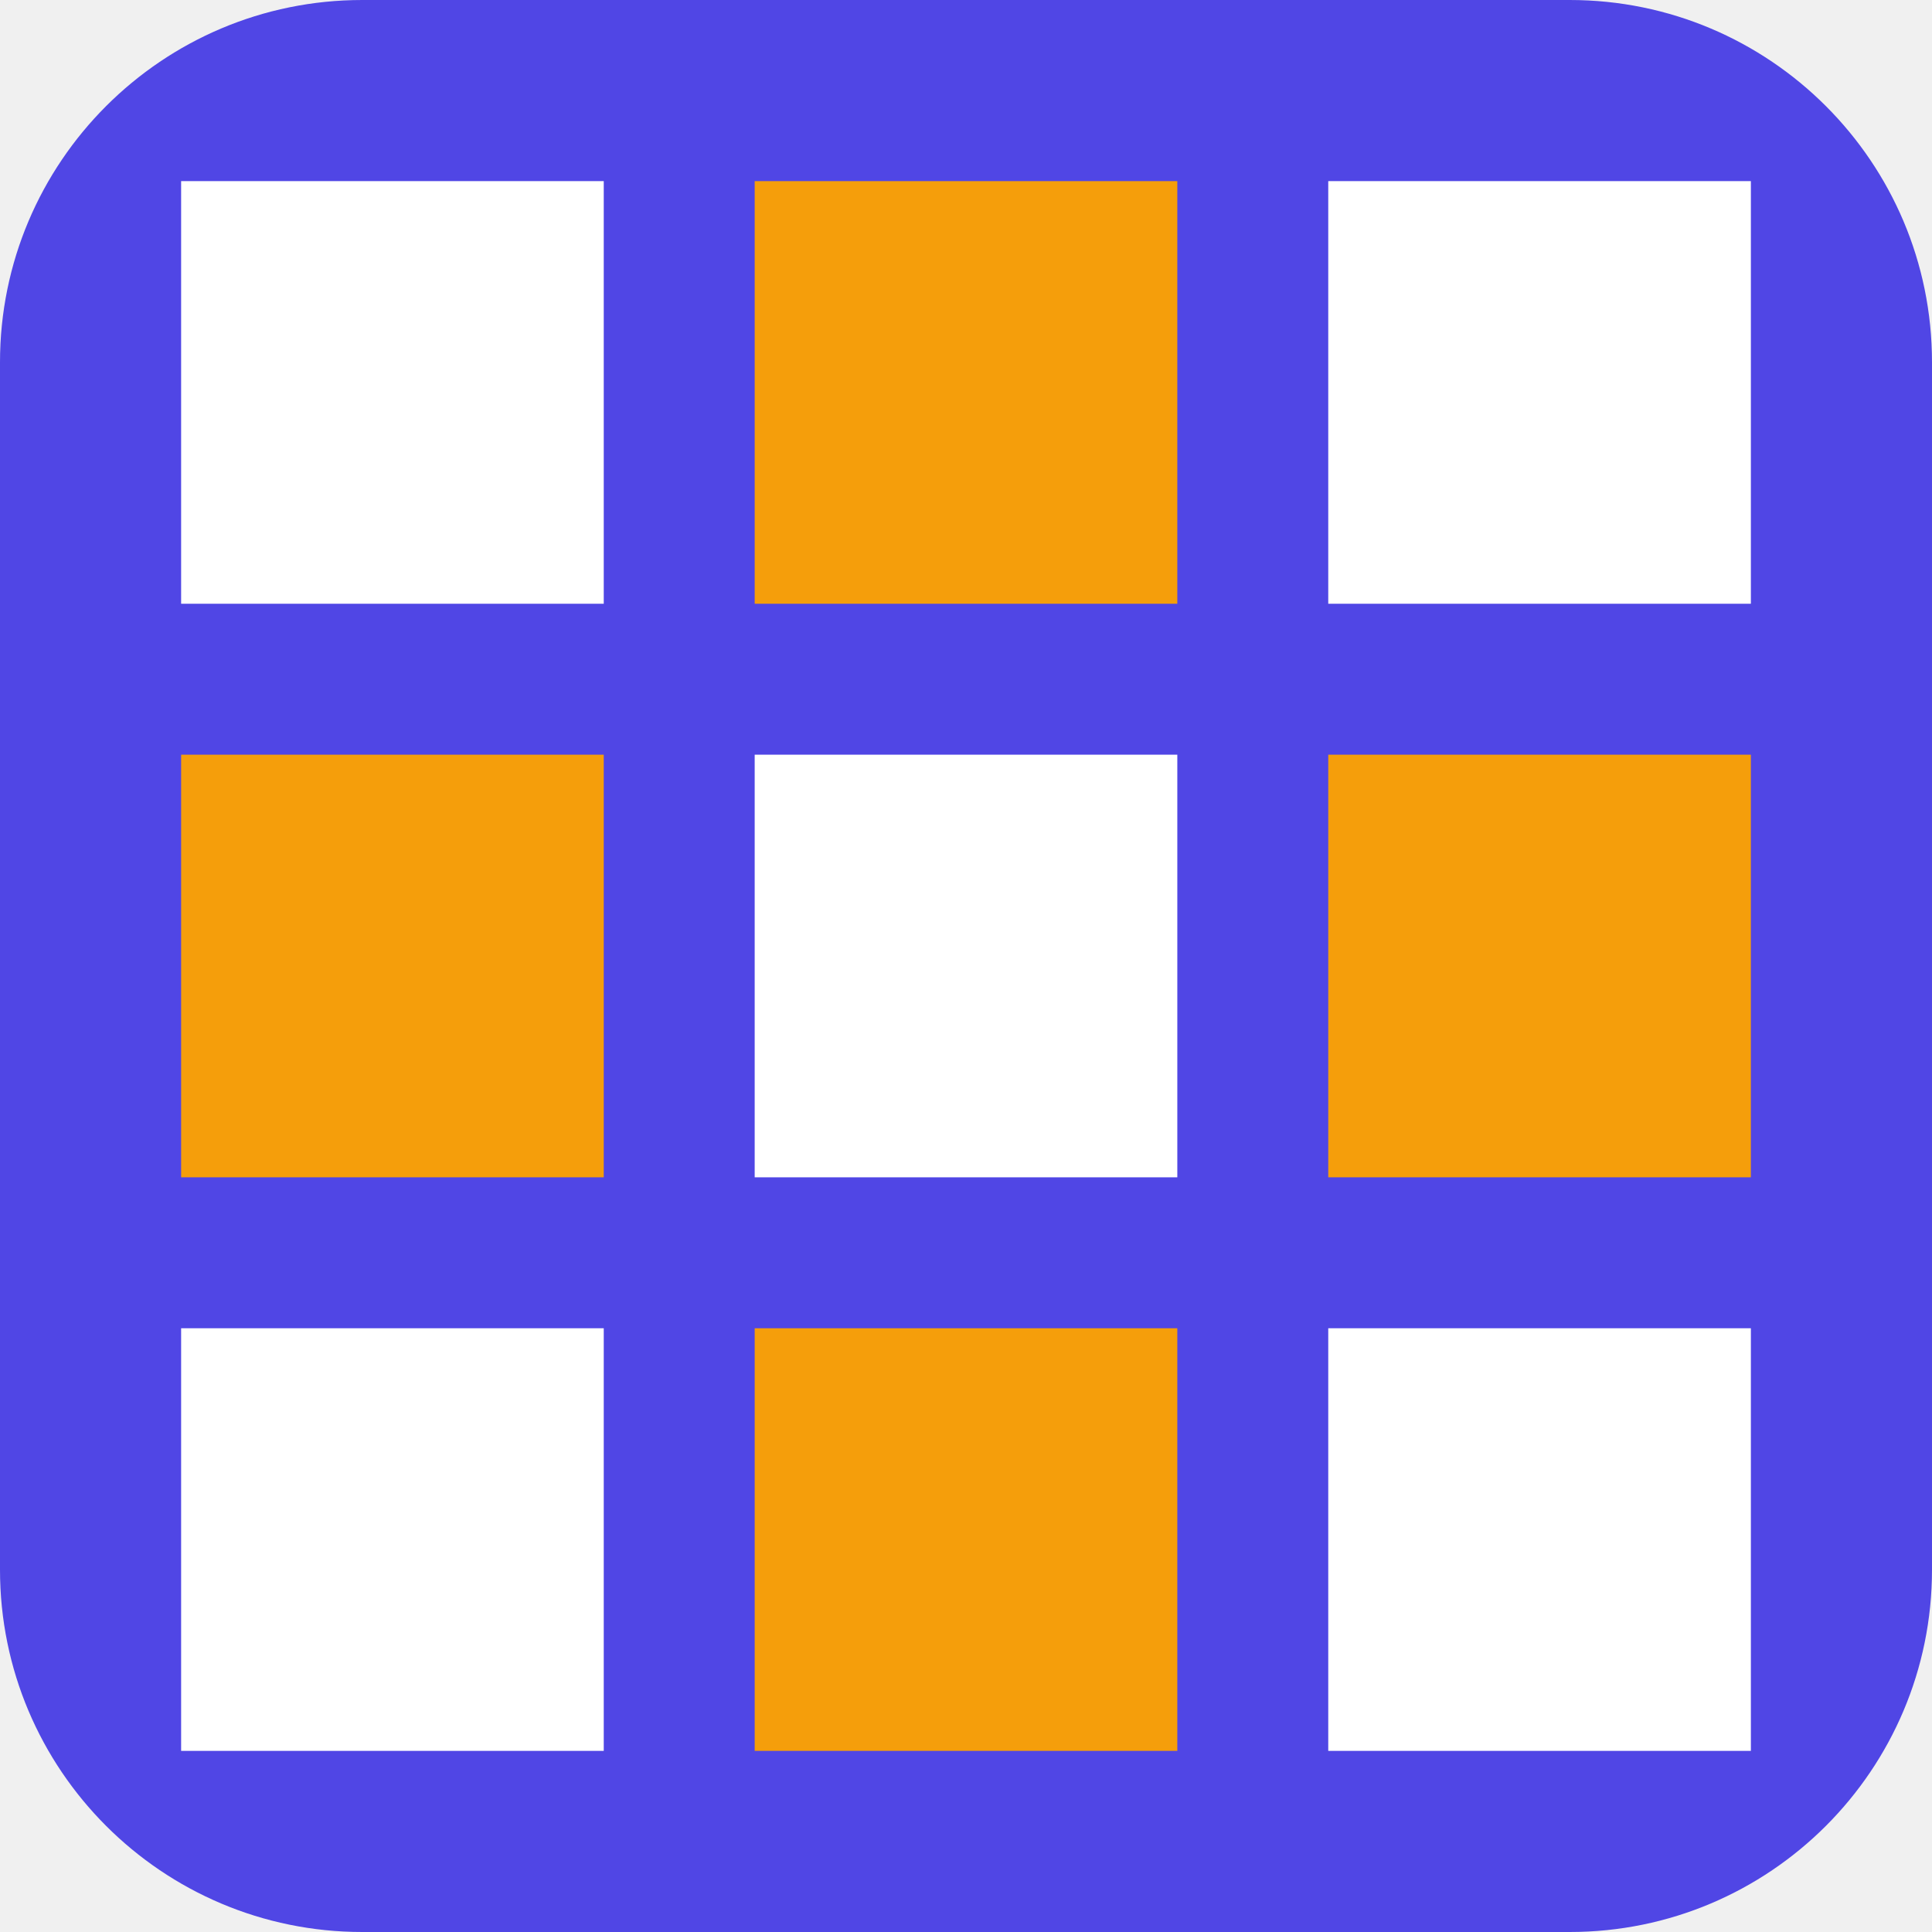
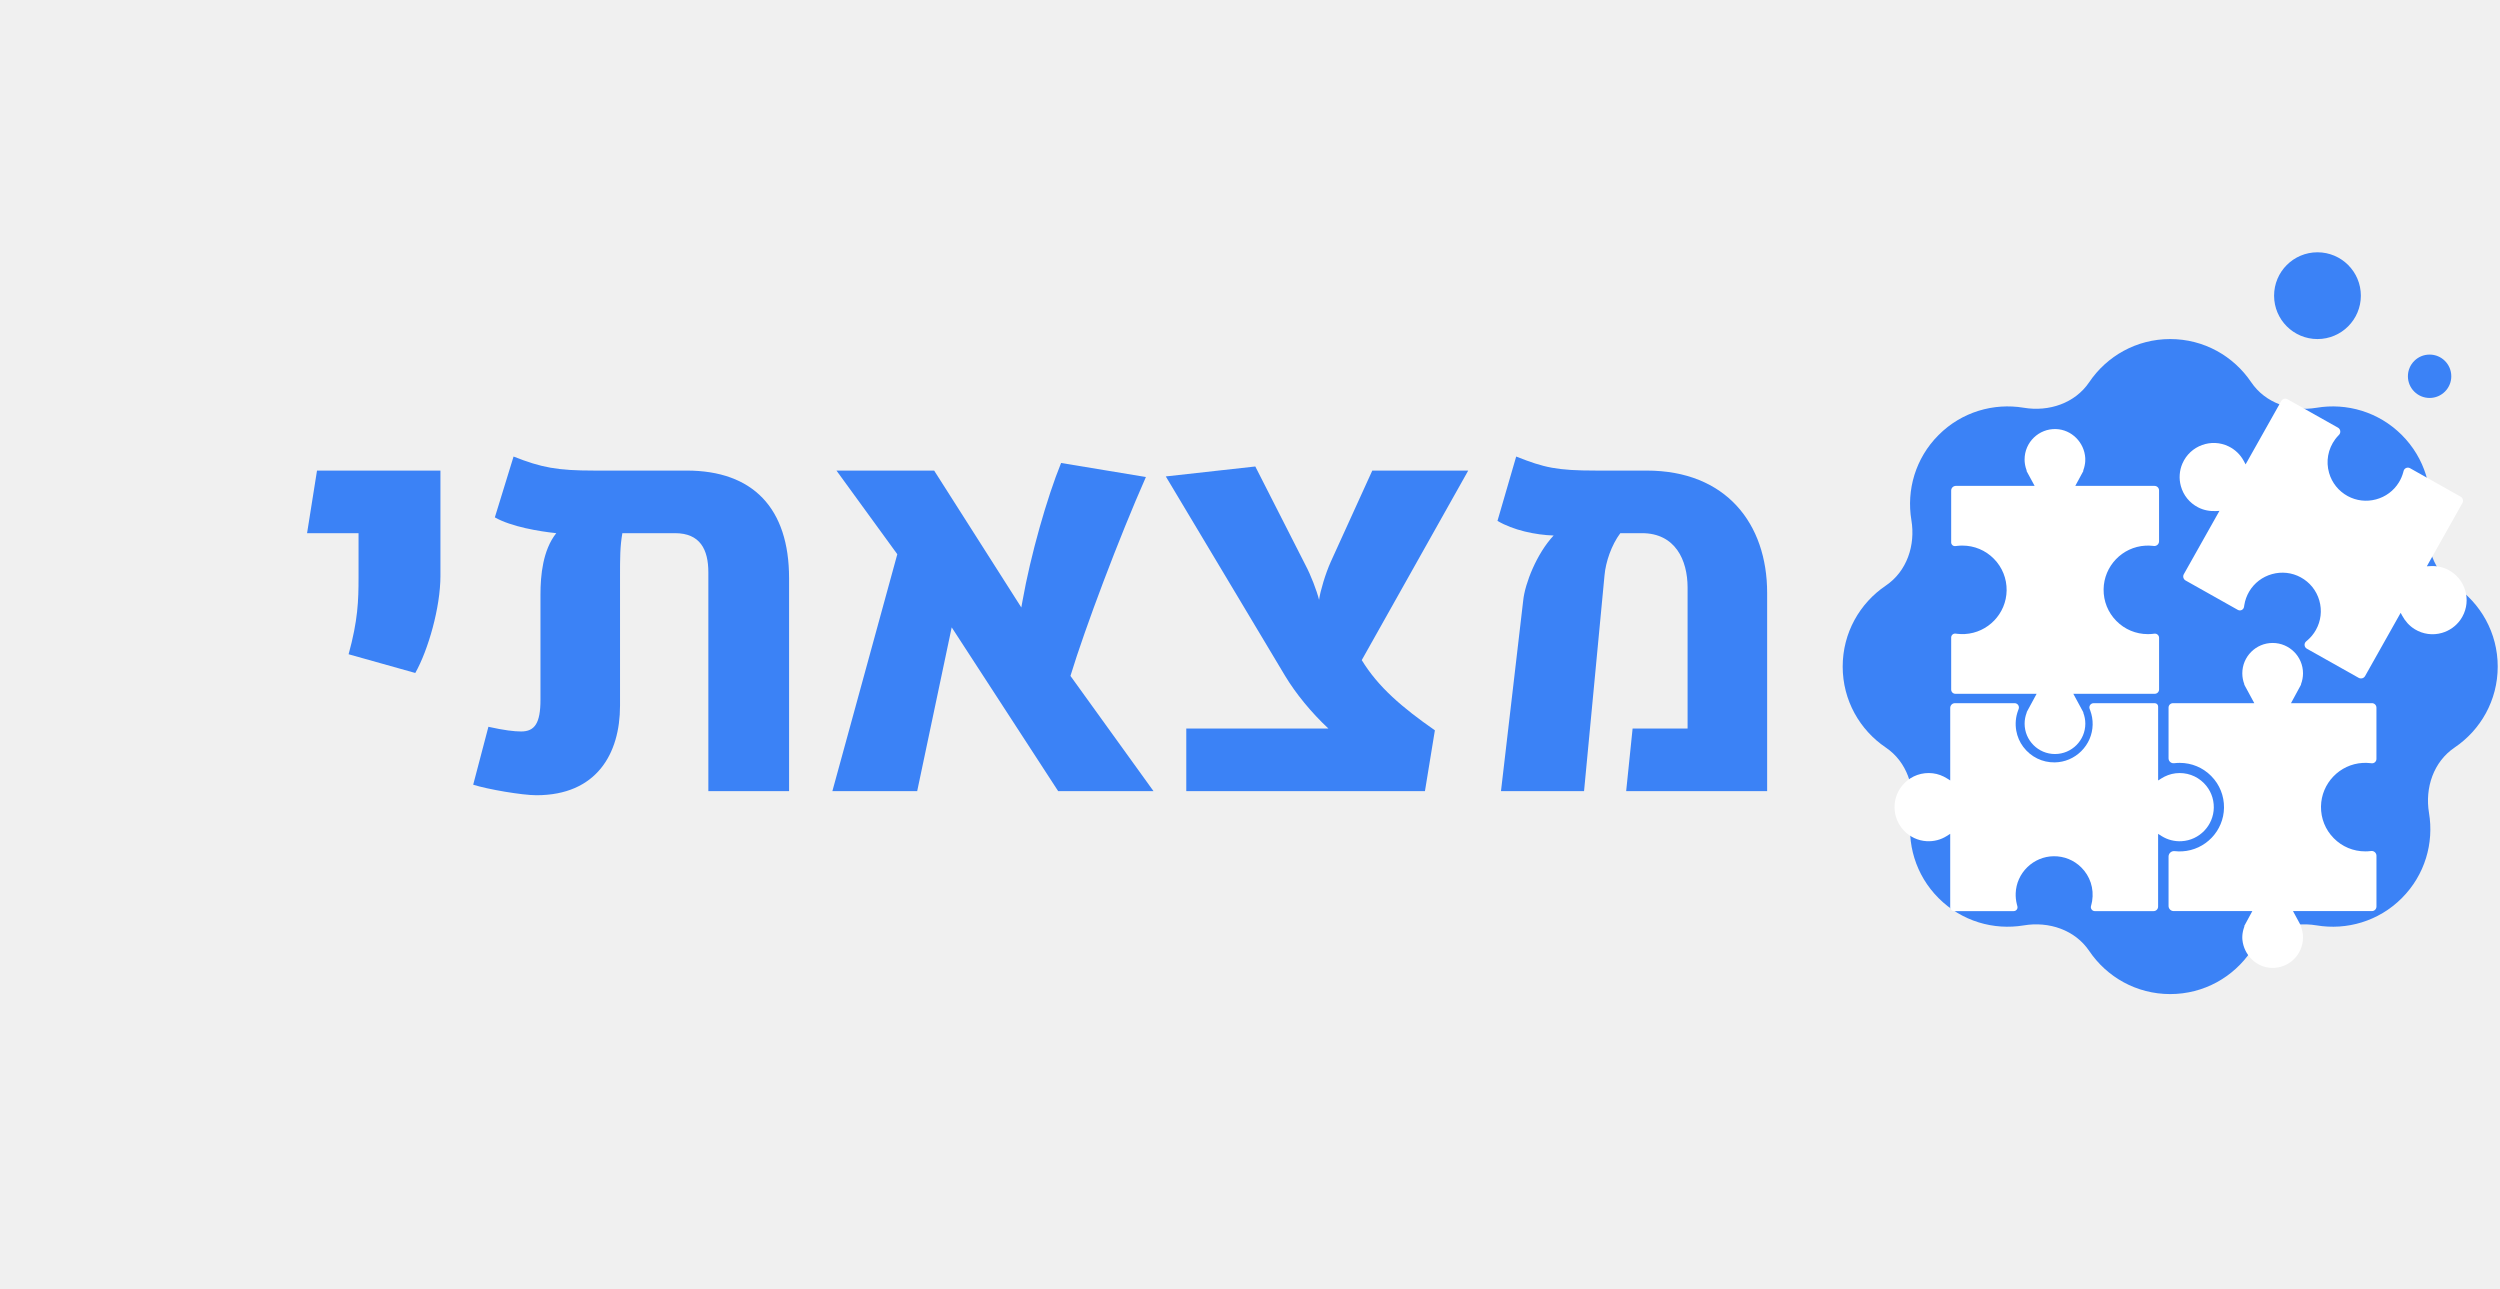
- <svg xmlns="http://www.w3.org/2000/svg" viewBox="0 0 32 32">
-   <rect width="32" height="32" rx="6" fill="#5046E5" />
-   <rect x="3" y="3" width="7" height="7" fill="white" />
-   <rect x="12.5" y="3" width="7" height="7" fill="#F59E0B" />
-   <rect x="22" y="3" width="7" height="7" fill="white" />
-   <rect x="3" y="12.5" width="7" height="7" fill="#F59E0B" />
-   <rect x="12.5" y="12.5" width="7" height="7" fill="white" />
-   <rect x="22" y="12.5" width="7" height="7" fill="#F59E0B" />
-   <rect x="3" y="22" width="7" height="7" fill="white" />
-   <rect x="12.5" y="22" width="7" height="7" fill="#F59E0B" />
-   <rect x="22" y="22" width="7" height="7" fill="white" />
+ <svg xmlns="http://www.w3.org/2000/svg" width="1641" zoomAndPan="magnify" viewBox="0 0 1230.75 634.5" height="846" preserveAspectRatio="xMidYMid meet" version="1.0">
+   <defs>
+     <g />
+     <clipPath id="798d035468">
+       <path d="M 762.152 43.918 L 1084.625 43.918 L 1084.625 366.391 L 762.152 366.391 Z M 762.152 43.918 " clip-rule="nonzero" />
+     </clipPath>
+     <clipPath id="830ad0ef71">
+       <path d="M 787.512 223 L 945 223 L 945 326 L 787.512 326 Z M 787.512 223 " clip-rule="nonzero" />
+     </clipPath>
+     <clipPath id="bed0351200">
+       <path d="M 922 193 L 1025 193 L 1025 353.281 L 922 353.281 Z M 922 193 " clip-rule="nonzero" />
+     </clipPath>
+     <clipPath id="b9c3e346e0">
+       <path d="M 974.535 1.203 L 1017.25 1.203 L 1017.25 43.918 L 974.535 43.918 Z M 974.535 1.203 " clip-rule="nonzero" />
+     </clipPath>
+     <clipPath id="5977393cef">
+       <path d="M 995.891 1.203 C 984.098 1.203 974.535 10.766 974.535 22.562 C 974.535 34.355 984.098 43.918 995.891 43.918 C 1007.688 43.918 1017.25 34.355 1017.25 22.562 C 1017.25 10.766 1007.688 1.203 995.891 1.203 Z M 995.891 1.203 " clip-rule="nonzero" />
+     </clipPath>
+     <clipPath id="0590eeb0fd">
+       <path d="M 0.535 0.203 L 43.25 0.203 L 43.25 42.918 L 0.535 42.918 Z M 0.535 0.203 " clip-rule="nonzero" />
+     </clipPath>
+     <clipPath id="bb1b9313bb">
+       <path d="M 21.891 0.203 C 10.098 0.203 0.535 9.766 0.535 21.562 C 0.535 33.355 10.098 42.918 21.891 42.918 C 33.688 42.918 43.25 33.355 43.25 21.562 C 43.25 9.766 33.688 0.203 21.891 0.203 Z M 21.891 0.203 " clip-rule="nonzero" />
+     </clipPath>
+     <clipPath id="cd55e807f8">
+       <rect x="0" width="44" y="0" height="43" />
+     </clipPath>
+     <clipPath id="5bea41876a">
+       <path d="M 1040.414 51.559 L 1061.77 51.559 L 1061.77 72.914 L 1040.414 72.914 Z M 1040.414 51.559 " clip-rule="nonzero" />
+     </clipPath>
+     <clipPath id="53bec5e376">
+       <path d="M 1051.094 51.559 C 1045.195 51.559 1040.414 56.34 1040.414 62.238 C 1040.414 68.133 1045.195 72.914 1051.094 72.914 C 1056.988 72.914 1061.77 68.133 1061.77 62.238 C 1061.77 56.34 1056.988 51.559 1051.094 51.559 Z M 1051.094 51.559 " clip-rule="nonzero" />
+     </clipPath>
+     <clipPath id="1dda2f1c3f">
+       <path d="M 0.414 0.559 L 21.77 0.559 L 21.77 21.914 L 0.414 21.914 Z M 0.414 0.559 " clip-rule="nonzero" />
+     </clipPath>
+     <clipPath id="de8d148c22">
+       <path d="M 11.094 0.559 C 5.195 0.559 0.414 5.34 0.414 11.238 C 0.414 17.133 5.195 21.914 11.094 21.914 C 16.988 21.914 21.77 17.133 21.77 11.238 C 21.77 5.34 16.988 0.559 11.094 0.559 Z M 11.094 0.559 " clip-rule="nonzero" />
+     </clipPath>
+     <clipPath id="e323776323">
+       <rect x="0" width="22" y="0" height="22" />
+     </clipPath>
+     <clipPath id="5bd87ae08a">
+       <path d="M 0.684 49 L 744 49 L 744 339 L 0.684 339 Z M 0.684 49 " clip-rule="nonzero" />
+     </clipPath>
+     <clipPath id="2a3d3d99ad">
+       <rect x="0" width="744" y="0" height="290" />
+     </clipPath>
+     <clipPath id="a2c85df1a8">
+       <rect x="0" width="1085" y="0" height="367" />
+     </clipPath>
+   </defs>
+   <g transform="matrix(1, 0, 0, 1, 145, 123)">
+     <g clip-path="url(#a2c85df1a8)">
+       <g clip-path="url(#798d035468)">
+         <path fill="#3b82f6" d="M 1050.801 277.223 C 1053.273 292.023 1048.836 307.723 1037.398 319.164 C 1025.961 330.602 1010.262 335.039 995.461 332.566 C 983.086 330.5 970.262 334.777 963.242 345.172 C 954.598 357.969 940.016 366.387 923.391 366.387 C 906.762 366.387 892.18 357.969 883.535 345.172 C 876.516 334.777 863.691 330.5 851.316 332.566 C 836.516 335.039 820.816 330.602 809.379 319.164 C 797.941 307.723 793.504 292.023 795.977 277.223 C 798.043 264.848 793.766 252.027 783.371 245.008 C 770.57 236.363 762.156 221.781 762.156 205.152 C 762.156 188.527 770.57 173.945 783.371 165.301 C 793.766 158.281 798.043 145.457 795.977 133.082 C 793.504 118.281 797.941 102.582 809.379 91.141 C 820.82 79.703 836.52 75.266 851.32 77.738 C 863.691 79.805 876.516 75.531 883.535 65.133 C 892.18 52.336 906.762 43.918 923.391 43.918 C 940.016 43.918 954.598 52.336 963.242 65.133 C 970.262 75.527 983.086 79.805 995.457 77.738 C 1010.258 75.266 1025.961 79.703 1037.398 91.141 C 1048.84 102.582 1053.273 118.281 1050.801 133.082 C 1048.734 145.457 1053.012 158.281 1063.406 165.301 C 1076.207 173.945 1084.625 188.523 1084.625 205.152 C 1084.625 221.785 1076.207 236.363 1063.406 245.008 C 1053.012 252.027 1048.734 264.852 1050.801 277.223 Z M 1050.801 277.223 " fill-opacity="1" fill-rule="nonzero" />
+       </g>
+       <path fill="#ffffff" d="M 1061.598 158.312 C 1058.625 156.414 1055.199 155.504 1051.691 155.688 L 1049.723 155.789 L 1067.254 124.637 C 1067.871 123.531 1067.484 122.133 1066.379 121.508 L 1041.465 107.496 C 1040.234 106.801 1038.672 107.457 1038.301 108.824 L 1038.121 109.488 C 1037.648 111.25 1036.922 112.938 1035.957 114.5 C 1033.422 118.629 1029.422 121.594 1024.699 122.855 C 1019.973 124.117 1015.027 123.531 1010.773 121.223 C 1006.273 118.762 1003.023 114.715 1001.609 109.809 C 999.969 104.109 1001.047 98.078 1004.656 93.191 C 1005.102 92.59 1005.598 92.027 1006.117 91.48 L 1006.5 91.082 C 1007.523 90.004 1007.266 88.254 1005.969 87.527 L 981.102 73.539 C 980.031 72.938 978.68 73.32 978.074 74.387 L 960.512 105.609 L 959.578 103.879 C 957.918 100.793 955.359 98.336 952.195 96.777 C 943.738 92.617 933.258 96.301 929.402 105.195 C 927.887 108.684 927.625 112.633 928.633 116.297 C 929.875 120.84 932.895 124.574 937.094 126.754 C 939.836 128.18 942.934 128.754 946.02 128.59 L 947.633 128.504 L 930.09 159.688 C 929.477 160.773 929.867 162.156 930.953 162.77 L 956.684 177.246 C 957.934 177.949 959.5 177.195 959.73 175.773 L 959.875 174.863 C 960.254 172.508 961.059 170.27 962.27 168.223 C 964.766 164.004 968.766 160.949 973.535 159.625 C 978.309 158.309 983.305 158.863 987.617 161.203 C 992.117 163.641 995.379 167.707 996.793 172.609 C 998.211 177.527 997.609 182.691 995.102 187.152 C 994.004 189.102 992.578 190.832 990.867 192.289 L 990.316 192.762 C 989.148 193.754 989.328 195.605 990.664 196.355 L 1016.18 210.707 C 1017.297 211.332 1018.703 210.938 1019.328 209.828 L 1036.848 178.688 L 1037.613 180.105 C 1039.078 182.828 1041.184 185.18 1043.828 186.785 C 1047.875 189.242 1052.637 189.879 1057.164 188.582 C 1060.82 187.535 1064.047 185.254 1066.246 182.152 C 1071.836 174.238 1069.539 163.375 1061.602 158.312 Z M 1061.598 158.312 " fill-opacity="1" fill-rule="nonzero" />
+       <path fill="#ffffff" d="M 817.629 218.555 L 857.633 218.555 L 853.633 225.938 C 853.555 226.086 853.473 226.23 853.395 226.379 L 852.719 227.629 L 852.789 227.703 C 852.082 229.461 851.719 231.352 851.719 233.262 C 851.719 241.504 858.422 248.207 866.66 248.207 C 874.902 248.207 881.605 241.504 881.605 233.262 C 881.605 231.391 881.254 229.543 880.578 227.82 L 880.664 227.742 L 879.898 226.324 C 879.836 226.203 879.773 226.086 879.707 225.969 L 875.695 218.559 L 915.777 218.559 C 916.961 218.559 917.914 217.602 917.914 216.426 L 917.914 190.992 C 917.914 189.766 916.844 188.812 915.621 188.953 L 914.895 189.039 C 914.07 189.137 913.23 189.18 912.398 189.18 C 906.52 189.18 901.008 186.875 896.879 182.691 C 892.75 178.508 890.527 172.965 890.605 167.078 C 890.762 155.684 899.793 146.266 911.16 145.629 C 912.41 145.559 913.664 145.594 914.887 145.734 L 915.32 145.785 C 916.695 145.945 917.902 144.867 917.902 143.48 L 917.902 118.43 C 917.902 117.199 916.91 116.207 915.684 116.207 L 876.66 116.207 L 880.668 108.801 L 880.535 108.684 C 880.602 108.52 880.664 108.352 880.719 108.184 L 880.73 108.141 C 880.75 108.09 880.77 108.043 880.789 107.984 C 880.883 107.699 880.969 107.426 881.047 107.156 L 881.086 107.012 C 881.152 106.75 881.215 106.488 881.277 106.195 C 881.289 106.137 881.301 106.082 881.312 106.023 L 881.312 105.984 C 881.363 105.754 881.402 105.527 881.434 105.305 C 881.453 105.203 881.465 105.102 881.477 105.012 C 881.504 104.789 881.527 104.578 881.543 104.355 L 881.543 104.301 C 881.555 104.227 881.559 104.16 881.566 104.082 C 881.605 103.48 881.605 102.988 881.574 102.508 C 881.113 94.805 874.891 88.496 867.172 88.23 C 858.695 87.938 851.707 94.754 851.707 103.168 C 851.707 103.449 851.719 103.75 851.734 104.094 C 851.734 104.164 851.746 104.234 851.75 104.305 L 851.75 104.363 C 851.773 104.582 851.797 104.797 851.824 105.012 C 851.836 105.105 851.848 105.207 851.863 105.305 C 851.898 105.535 851.938 105.766 851.98 105.992 L 851.98 106.031 C 852 106.086 852.012 106.145 852.02 106.199 C 852.09 106.516 852.156 106.812 852.234 107.102 L 852.234 107.129 C 852.32 107.398 852.406 107.68 852.504 107.984 C 852.523 108.035 852.539 108.082 852.555 108.133 L 852.574 108.172 C 852.637 108.34 852.695 108.508 852.766 108.676 L 852.629 108.797 L 856.645 116.203 L 817.859 116.203 C 816.59 116.203 815.562 117.234 815.562 118.5 L 815.562 144.008 C 815.562 145.109 816.523 145.965 817.617 145.844 L 818.574 145.73 C 819.398 145.633 820.234 145.59 821.07 145.59 C 826.949 145.59 832.457 147.891 836.586 152.078 C 840.715 156.262 842.941 161.805 842.863 167.688 C 842.703 179.082 833.676 188.5 822.309 189.137 C 821.062 189.203 819.809 189.168 818.578 189.027 L 817.711 188.926 C 816.57 188.797 815.566 189.691 815.566 190.844 L 815.566 216.488 C 815.566 217.633 816.488 218.555 817.633 218.555 Z M 817.629 218.555 " fill-opacity="1" fill-rule="nonzero" />
+       <g clip-path="url(#830ad0ef71)">
+         <path fill="#ffffff" d="M 929.031 291.117 C 937.785 290.625 944.734 283.371 944.855 274.602 C 944.914 270.07 943.203 265.797 940.02 262.574 C 936.375 258.875 931.324 257.082 926.059 257.691 C 923.512 257.984 921.082 258.918 918.922 260.289 L 917.445 261.223 L 917.445 224.812 C 917.445 223.91 916.715 223.18 915.812 223.18 L 885.688 223.18 C 884.242 223.18 883.23 224.621 883.734 225.984 L 884.043 226.824 C 884.867 229.059 885.262 231.402 885.211 233.785 C 885.109 238.688 883.113 243.312 879.605 246.797 C 876.094 250.285 871.461 252.25 866.559 252.324 C 860.492 252.414 854.809 249.668 851.062 244.703 C 849.301 242.363 848.117 239.621 847.609 236.738 C 847.016 233.359 847.324 229.984 848.488 226.816 L 848.781 226.031 C 849.297 224.645 848.27 223.172 846.789 223.172 L 817.414 223.172 C 816.137 223.172 815.094 224.211 815.094 225.496 L 815.094 261.219 L 813.617 260.281 C 811.453 258.914 809.027 257.977 806.48 257.684 C 801.215 257.078 796.16 258.867 792.516 262.57 C 789.34 265.797 787.621 270.066 787.684 274.594 C 787.809 283.371 794.758 290.625 803.508 291.117 C 807.027 291.312 810.465 290.43 813.426 288.547 L 815.086 287.492 L 815.086 323.641 C 815.086 324.688 815.938 325.535 816.984 325.535 L 846.367 325.535 C 847.582 325.535 848.469 324.395 848.168 323.215 L 847.898 322.164 C 847.449 320.395 847.258 318.57 847.324 316.734 C 847.508 311.895 849.543 307.344 853.039 303.93 C 856.543 300.516 861.141 298.594 865.98 298.527 C 871.117 298.461 875.926 300.398 879.559 303.98 C 883.941 308.301 885.953 314.363 884.957 320.625 C 884.875 321.109 884.766 321.59 884.645 322.062 L 884.387 323.086 C 884.07 324.332 885.012 325.543 886.289 325.543 L 915.227 325.543 C 916.449 325.543 917.434 324.551 917.434 323.336 L 917.434 287.504 L 919.094 288.559 C 922.059 290.434 925.488 291.316 929.016 291.125 Z M 929.031 291.117 " fill-opacity="1" fill-rule="nonzero" />
+       </g>
+       <g clip-path="url(#bed0351200)">
+         <path fill="#ffffff" d="M 1022.703 223.18 L 982.852 223.18 L 986.805 215.887 L 986.852 215.801 C 986.938 215.652 987.016 215.508 987.094 215.355 L 987.836 213.98 L 987.754 213.902 C 988.422 212.18 988.773 210.336 988.773 208.473 C 988.773 200.23 982.07 193.527 973.828 193.527 C 965.59 193.527 958.887 200.23 958.887 208.473 C 958.887 210.344 959.234 212.191 959.91 213.914 L 959.82 213.992 L 960.59 215.41 C 960.652 215.531 960.715 215.648 960.785 215.766 L 964.793 223.172 L 924.758 223.172 C 923.551 223.172 922.578 224.148 922.578 225.355 L 922.578 250.305 C 922.578 251.77 923.848 252.902 925.305 252.738 L 925.59 252.707 C 926.414 252.609 927.25 252.566 928.086 252.566 C 933.965 252.566 939.477 254.867 943.602 259.055 C 947.73 263.238 949.957 268.781 949.879 274.668 C 949.719 286.062 940.691 295.48 929.324 296.117 C 928.074 296.191 926.816 296.152 925.59 296.012 C 923.984 295.824 922.578 297.082 922.578 298.695 L 922.578 322.996 C 922.578 324.398 923.715 325.531 925.109 325.531 L 963.82 325.531 L 959.809 332.938 L 959.945 333.055 C 959.875 333.227 959.812 333.395 959.754 333.57 L 959.734 333.609 C 959.719 333.652 959.703 333.699 959.684 333.75 C 959.582 334.055 959.492 334.336 959.414 334.621 C 959.336 334.914 959.262 335.207 959.195 335.535 C 959.184 335.59 959.172 335.648 959.16 335.703 L 959.16 335.738 C 959.109 335.965 959.07 336.195 959.039 336.418 C 959.02 336.516 959.008 336.617 958.996 336.711 C 958.969 336.926 958.945 337.145 958.93 337.367 L 958.93 337.422 C 958.918 337.496 958.914 337.562 958.906 337.641 C 958.855 338.445 958.867 339.055 958.938 339.703 C 959.719 347.199 965.781 353.246 973.316 353.492 C 981.789 353.773 988.766 346.965 988.766 338.555 C 988.766 338.273 988.754 337.973 988.738 337.641 C 988.738 337.562 988.727 337.488 988.723 337.418 L 988.723 337.367 C 988.699 337.145 988.676 336.926 988.652 336.711 C 988.645 336.617 988.633 336.52 988.613 336.418 C 988.582 336.188 988.543 335.957 988.496 335.73 L 988.496 335.699 C 988.48 335.637 988.469 335.574 988.457 335.523 C 988.395 335.215 988.32 334.926 988.25 334.645 L 988.238 334.609 C 988.164 334.336 988.074 334.055 987.965 333.738 L 987.906 333.559 C 987.844 333.391 987.781 333.215 987.715 333.047 L 987.848 332.926 L 983.84 325.527 L 1022.711 325.527 C 1023.938 325.527 1024.934 324.527 1024.934 323.301 L 1024.934 298.293 C 1024.934 296.883 1023.707 295.785 1022.305 295.949 L 1021.914 295.992 C 1021.094 296.09 1020.254 296.133 1019.418 296.133 C 1013.539 296.133 1008.031 293.832 1003.902 289.645 C 999.773 285.461 997.547 279.918 997.625 274.035 C 997.785 262.641 1006.812 253.223 1018.18 252.586 C 1019.426 252.52 1020.68 252.555 1021.91 252.695 L 1022.52 252.762 C 1023.801 252.91 1024.922 251.906 1024.922 250.617 L 1024.922 225.383 C 1024.922 224.16 1023.93 223.164 1022.703 223.164 Z M 1022.703 223.18 " fill-opacity="1" fill-rule="nonzero" />
+       </g>
+       <g clip-path="url(#b9c3e346e0)">
+         <g clip-path="url(#5977393cef)">
+           <g transform="matrix(1, 0, 0, 1, 974, 1)">
+             <g clip-path="url(#cd55e807f8)">
+               <g clip-path="url(#0590eeb0fd)">
+                 <g clip-path="url(#bb1b9313bb)">
+                   <path fill="#3b82f6" d="M 0.535 0.203 L 43.25 0.203 L 43.25 42.918 L 0.535 42.918 Z M 0.535 0.203 " fill-opacity="1" fill-rule="nonzero" />
+                 </g>
+               </g>
+             </g>
+           </g>
+         </g>
+       </g>
+       <g clip-path="url(#5bea41876a)">
+         <g clip-path="url(#53bec5e376)">
+           <g transform="matrix(1, 0, 0, 1, 1040, 51)">
+             <g clip-path="url(#e323776323)">
+               <g clip-path="url(#1dda2f1c3f)">
+                 <g clip-path="url(#de8d148c22)">
+                   <path fill="#3b82f6" d="M 0.414 0.559 L 21.77 0.559 L 21.77 21.914 L 0.414 21.914 Z M 0.414 0.559 " fill-opacity="1" fill-rule="nonzero" />
+                 </g>
+               </g>
+             </g>
+           </g>
+         </g>
+       </g>
+       <g clip-path="url(#5bd87ae08a)">
+         <g transform="matrix(1, 0, 0, 1, -0.000000000000028422, 49)">
+           <g clip-path="url(#2a3d3d99ad)">
+             <g fill="#3b82f6" fill-opacity="1">
+               <g transform="translate(1.561457, 217.4785)">
+                 <g>
+                   <path d="M 70.266 -105.977 L 70.266 -157.812 L 9.504 -157.812 L 4.609 -127 L 29.949 -127 L 29.949 -105.113 C 29.949 -93.883 29.66 -84.09 25.055 -67.387 L 57.883 -58.172 C 64.219 -69.402 70.266 -90.426 70.266 -105.977 Z M 70.266 -105.977 " />
+                 </g>
+               </g>
+             </g>
+             <g fill="#3b82f6" fill-opacity="1">
+               <g transform="translate(88.81912, 217.4785)">
+                 <g>
+                   <path d="M 114.902 0 L 154.645 0 L 154.645 -104.824 C 154.645 -139.383 136.789 -157.812 104.25 -157.812 L 58.746 -157.812 C 40.605 -157.812 32.828 -159.254 19.008 -164.723 L 9.793 -134.773 C 17.855 -130.168 31.68 -127.863 40.027 -127 C 33.406 -118.648 32.254 -106.266 32.254 -96.762 L 32.254 -44.926 C 32.254 -33.406 29.375 -29.375 22.75 -29.375 C 19.293 -29.375 14.398 -29.949 6.625 -31.68 L -0.863 -3.168 C 6.336 -0.863 23.328 2.016 30.238 2.016 C 59.898 2.016 71.418 -18.43 71.418 -42.047 L 71.418 -105.402 C 71.418 -114.902 71.418 -120.375 72.57 -127 L 98.488 -127 C 110.871 -127 114.902 -118.938 114.902 -107.703 Z M 114.902 0 " />
+                 </g>
+               </g>
+             </g>
+             <g fill="#3b82f6" fill-opacity="1">
+               <g transform="translate(261.3186, 217.4785)">
+                 <g>
+                   <path d="M 114.617 0 L 161.555 0 L 120.664 -56.73 C 127.863 -80.348 144.566 -124.695 157.812 -154.645 L 116.055 -161.555 C 109.145 -144.566 101.082 -116.344 97.051 -93.594 L 96.473 -90.426 L 53.562 -157.812 L 5.473 -157.812 L 35.422 -116.633 L 3.457 0 L 45.211 0 L 62.203 -80.633 Z M 114.617 0 " />
+                 </g>
+               </g>
+             </g>
+             <g fill="#3b82f6" fill-opacity="1">
+               <g transform="translate(427.1946, 217.4785)">
+                 <g>
+                   <path d="M 150.613 -157.812 L 103.383 -157.812 L 82.938 -112.887 C 80.348 -107.129 77.754 -98.488 77.18 -94.168 C 76.027 -98.777 73.148 -106.266 70.555 -111.16 L 45.789 -159.828 L 1.727 -154.934 L 60.477 -56.73 C 65.66 -48.094 73.434 -38.59 81.785 -30.812 L 11.809 -30.812 L 11.809 0 L 129.305 0 L 134.199 -29.949 C 118.07 -41.18 106.266 -51.262 98.199 -64.508 Z M 150.613 -157.812 " />
+                 </g>
+               </g>
+             </g>
+             <g fill="#3b82f6" fill-opacity="1">
+               <g transform="translate(580.6874, 217.4785)">
+                 <g>
+                   <path d="M 74.875 0 L 144.277 0 L 144.277 -97.625 C 144.277 -131.605 124.121 -157.812 84.953 -157.812 L 60.188 -157.812 C 40.605 -157.812 34.559 -159.254 20.734 -164.723 L 11.52 -133.047 C 19.293 -128.438 30.238 -126.137 39.164 -125.848 C 30.812 -116.918 25.055 -102.234 24.191 -93.883 L 13.246 0 L 54.141 0 L 64.219 -106.266 C 64.797 -112.887 67.676 -121.238 71.996 -127 L 82.648 -127 C 99.066 -127 105.113 -113.75 105.113 -100.219 L 105.113 -30.812 L 78.043 -30.812 Z M 74.875 0 " />
+                 </g>
+               </g>
+             </g>
+           </g>
+         </g>
+       </g>
+     </g>
+   </g>
</svg>
